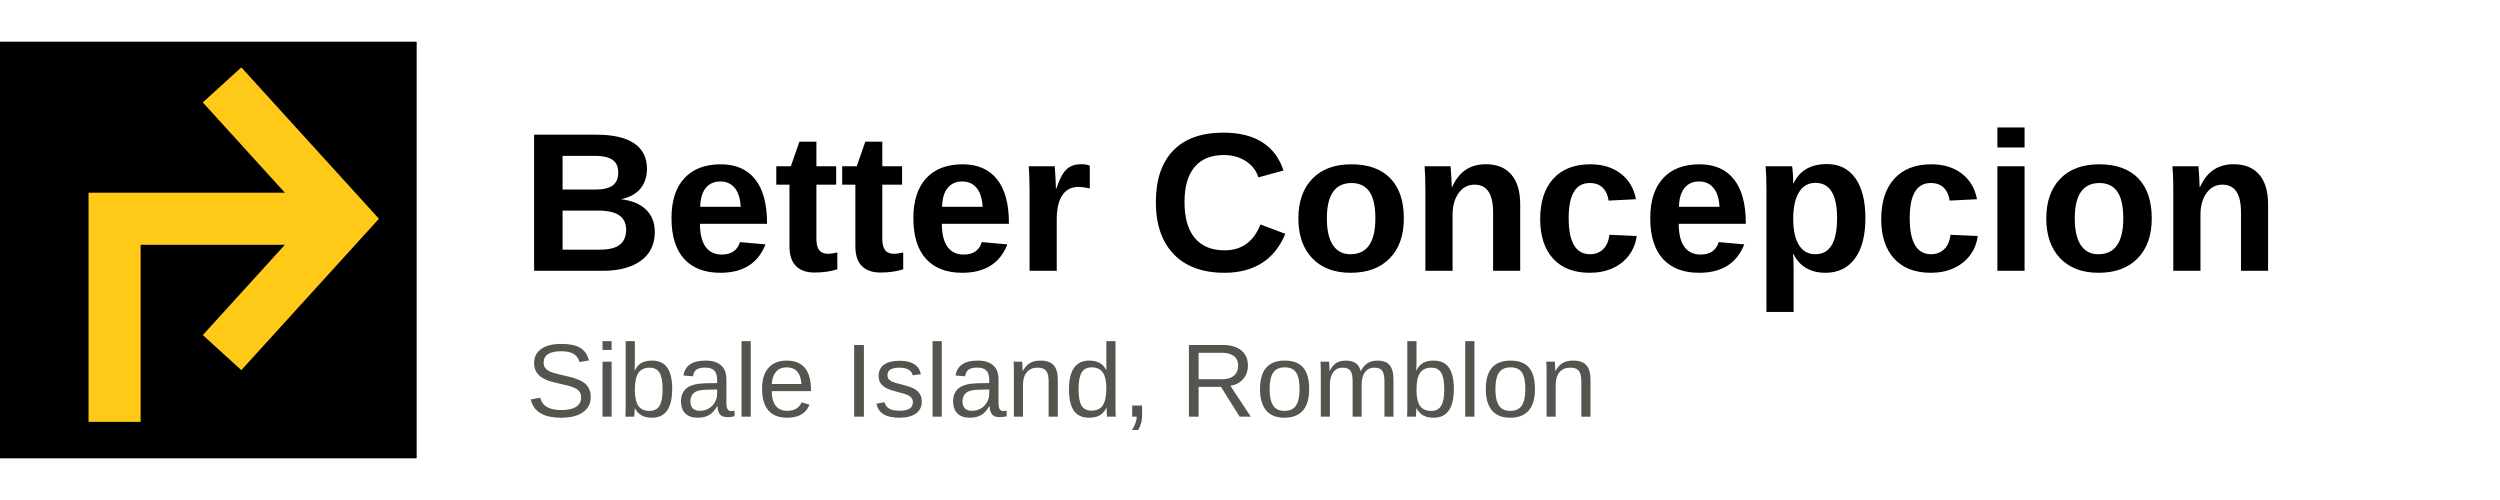
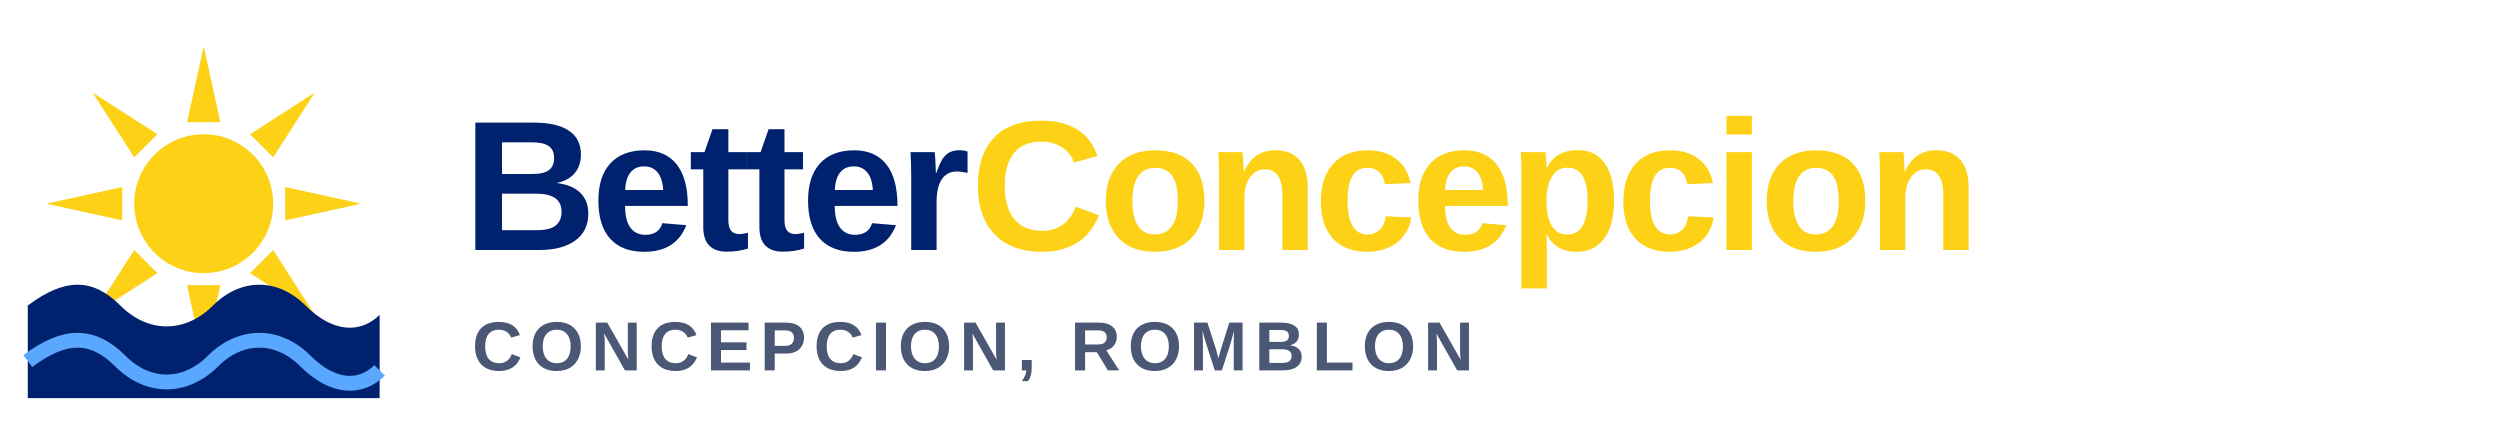
- <svg xmlns="http://www.w3.org/2000/svg" viewBox="0 0 480 96" role="img" aria-label="Better Concepcion">
-   <rect x="0" y="8" width="80" height="80" fill="#000" stroke="#FFC917" stroke-width="0" />
-   <path d="M22 76V42h34" fill="none" stroke="#FFC917" stroke-width="10" stroke-linecap="square" />
-   <path d="M46 20l20 22-20 22" fill="none" stroke="#FFC917" stroke-width="10" stroke-linecap="square" />
-   <text x="100" y="52" font-family="'Atkinson Hyperlegible Next','Atkinson Hyperlegible','Segoe UI',Arial,sans-serif" font-size="38" font-weight="800" fill="#000000">Better Concepcion</text>
-   <text x="101" y="80" font-family="'Atkinson Hyperlegible Next','Atkinson Hyperlegible','Segoe UI',Arial,sans-serif" font-size="20" fill="#55554f">Sibale Island, Romblon</text>
+ <svg xmlns="http://www.w3.org/2000/svg" viewBox="0 0 540 96" role="img" aria-label="Better Concepcion">
+   <g transform="translate(0 4) scale(2)">
+     <g fill="#FCD116">
+       <path d="M20.2 11.2L22.0 3.0L23.8 11.2Z" />
+       <path d="M27.0 12.5L34.0 8.0L29.5 15.0Z" />
+       <path d="M30.8 18.2L39.0 20.0L30.8 21.8Z" />
+       <path d="M29.5 25.0L34.0 32.0L27.0 27.5Z" />
+       <path d="M23.8 28.8L22.0 37.0L20.2 28.8Z" />
+       <path d="M17.0 27.5L10.0 32.0L14.5 25.0Z" />
+       <path d="M13.2 21.8L5.0 20.0L13.2 18.2Z" />
+       <path d="M14.5 15.0L10.0 8.0L17.0 12.5Z" />
+       <circle cx="22" cy="20" r="7.5" />
+     </g>
+     <path d="M3 31c4-3 7-3 10 0s7 3 10 0 7-3 10 0 6 3 8 1v9H3z" fill="#00226E" />
+     <path d="M3 37c4-3 7-3 10 0s7 3 10 0 7-3 10 0 6 3 8 1" fill="none" stroke="#5AA7FF" stroke-width="1.6" />
+   </g>
+   <text x="100" y="54" font-family="'Inter Tight','Archivo',Arial,sans-serif" font-size="40" font-weight="800" letter-spacing="-1.2" fill="#00226E">Better<tspan fill="#FCD116">Concepcion</tspan>
+   </text>
+   <text x="102" y="80" font-family="'Archivo',Arial,sans-serif" font-size="15" font-weight="700" letter-spacing="1.6" fill="#4B5875">CONCEPCION, ROMBLON</text>
</svg>
